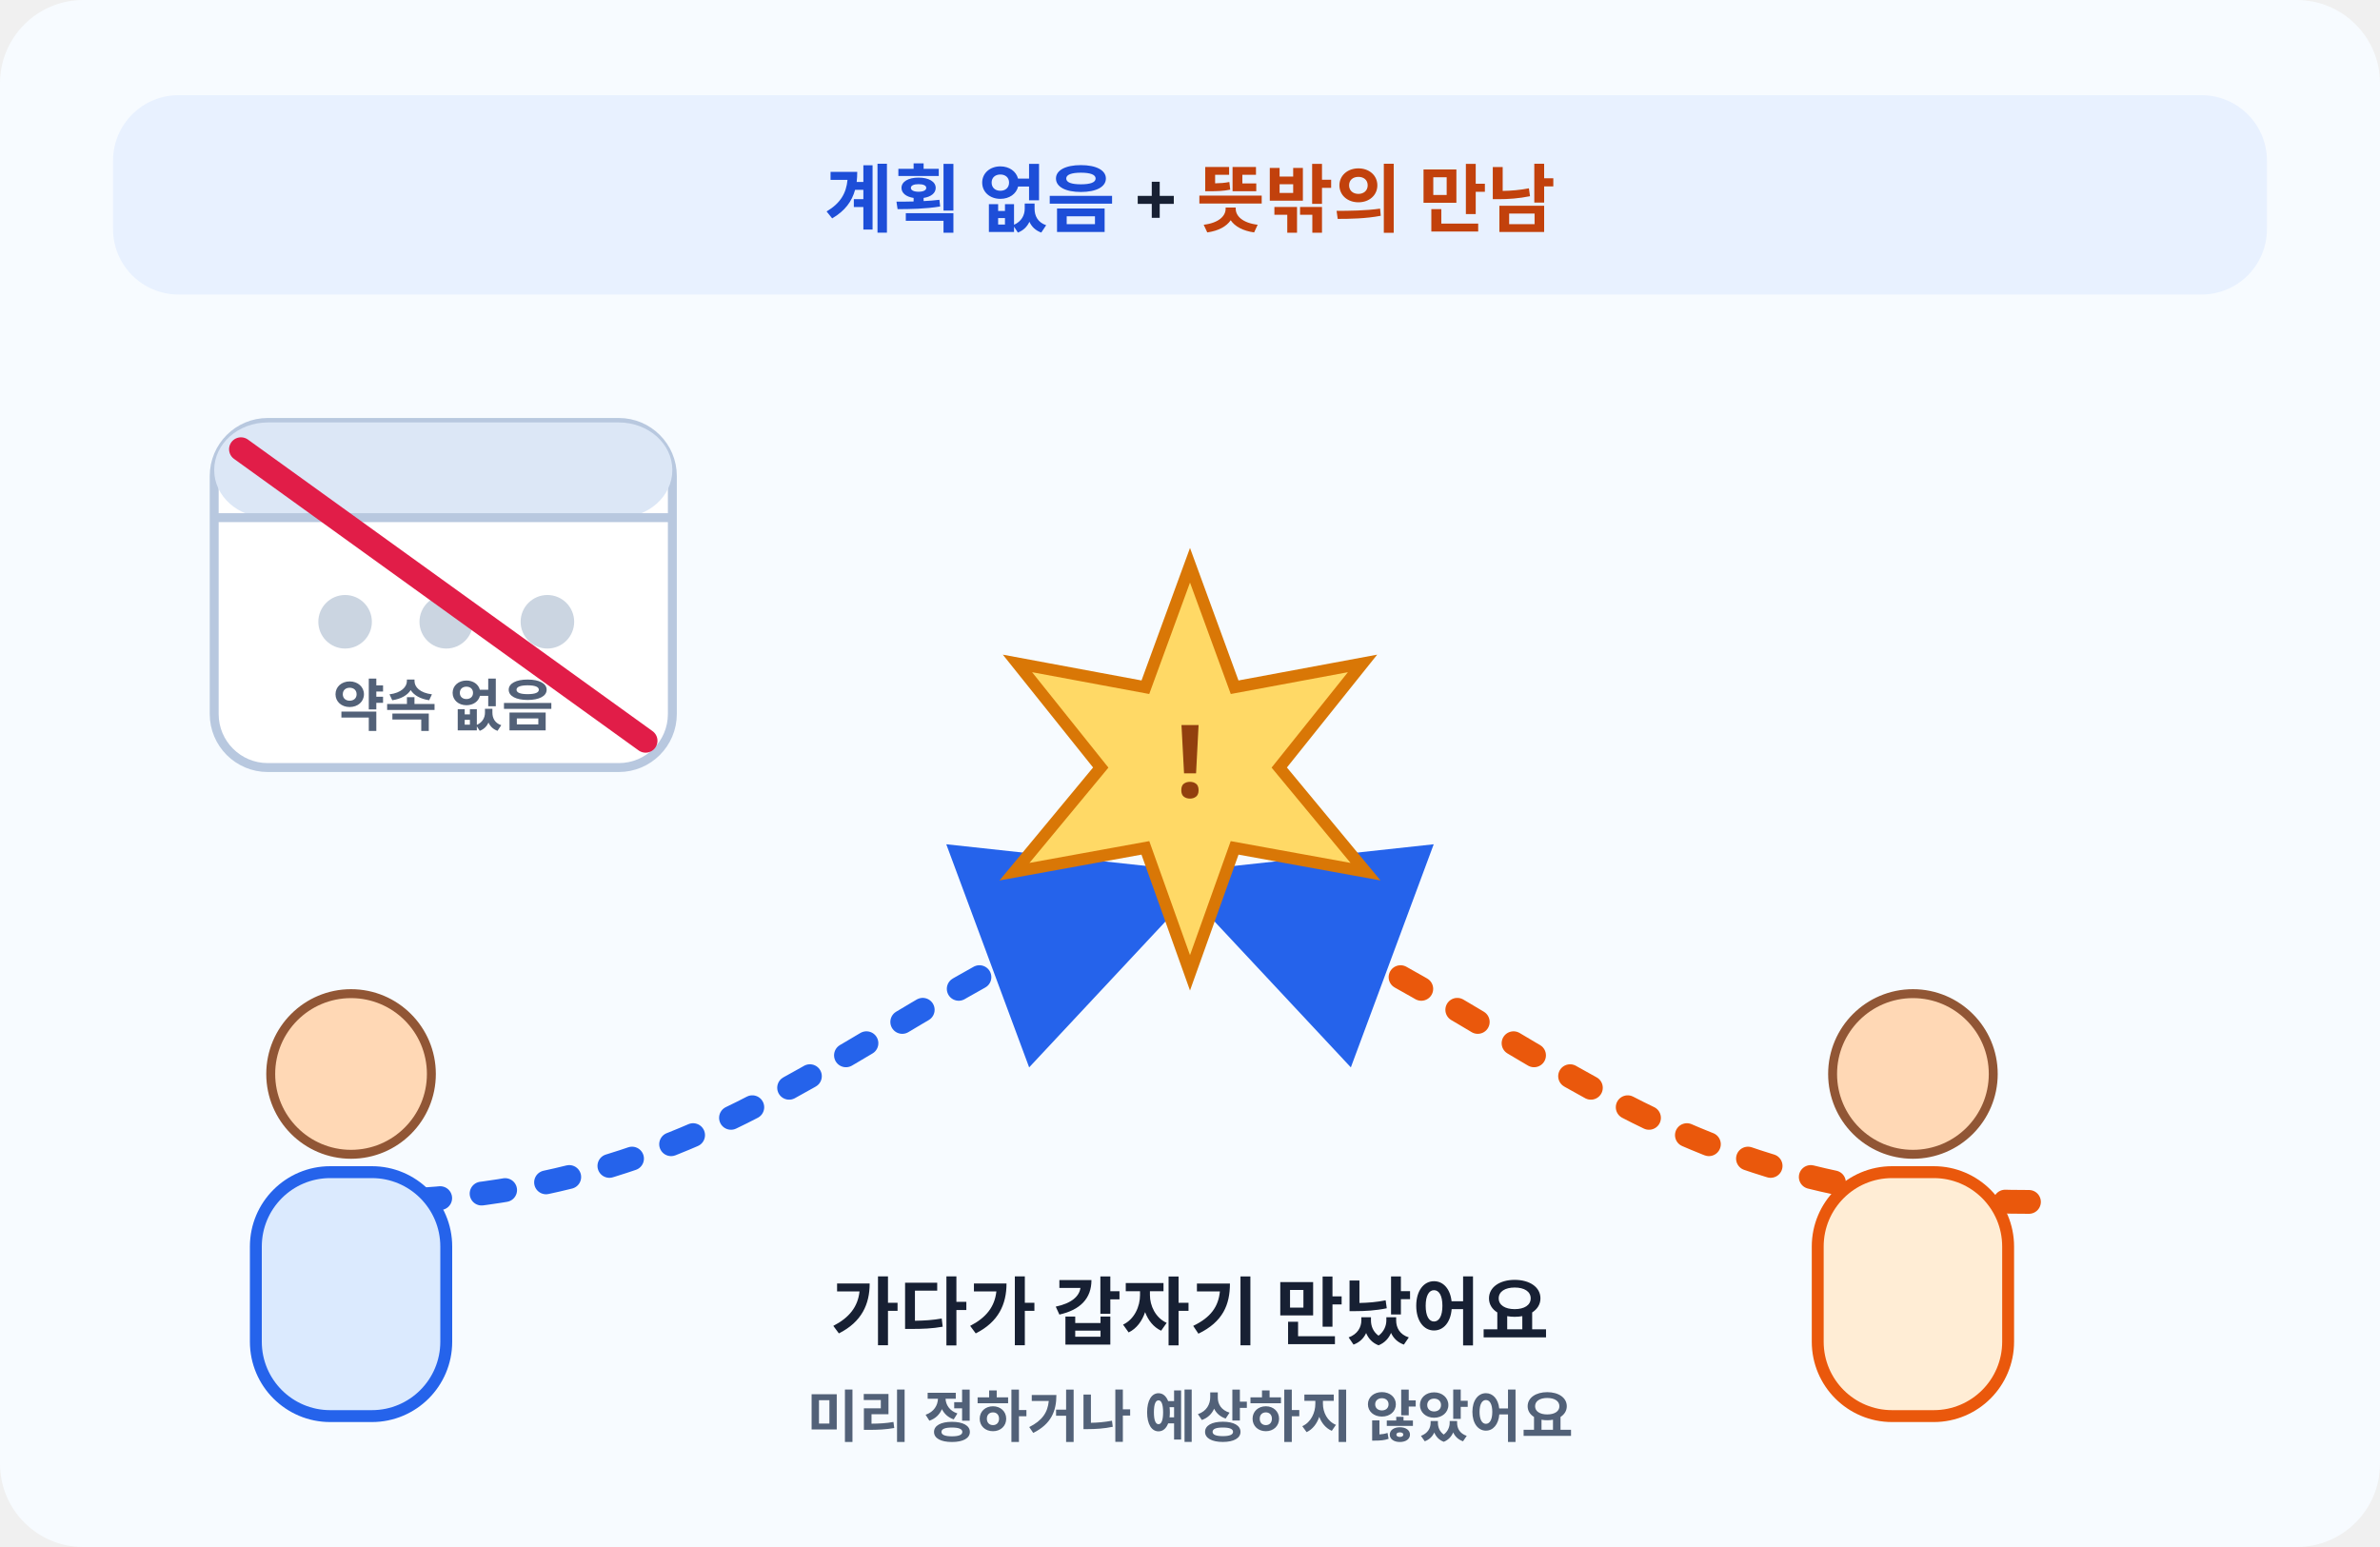
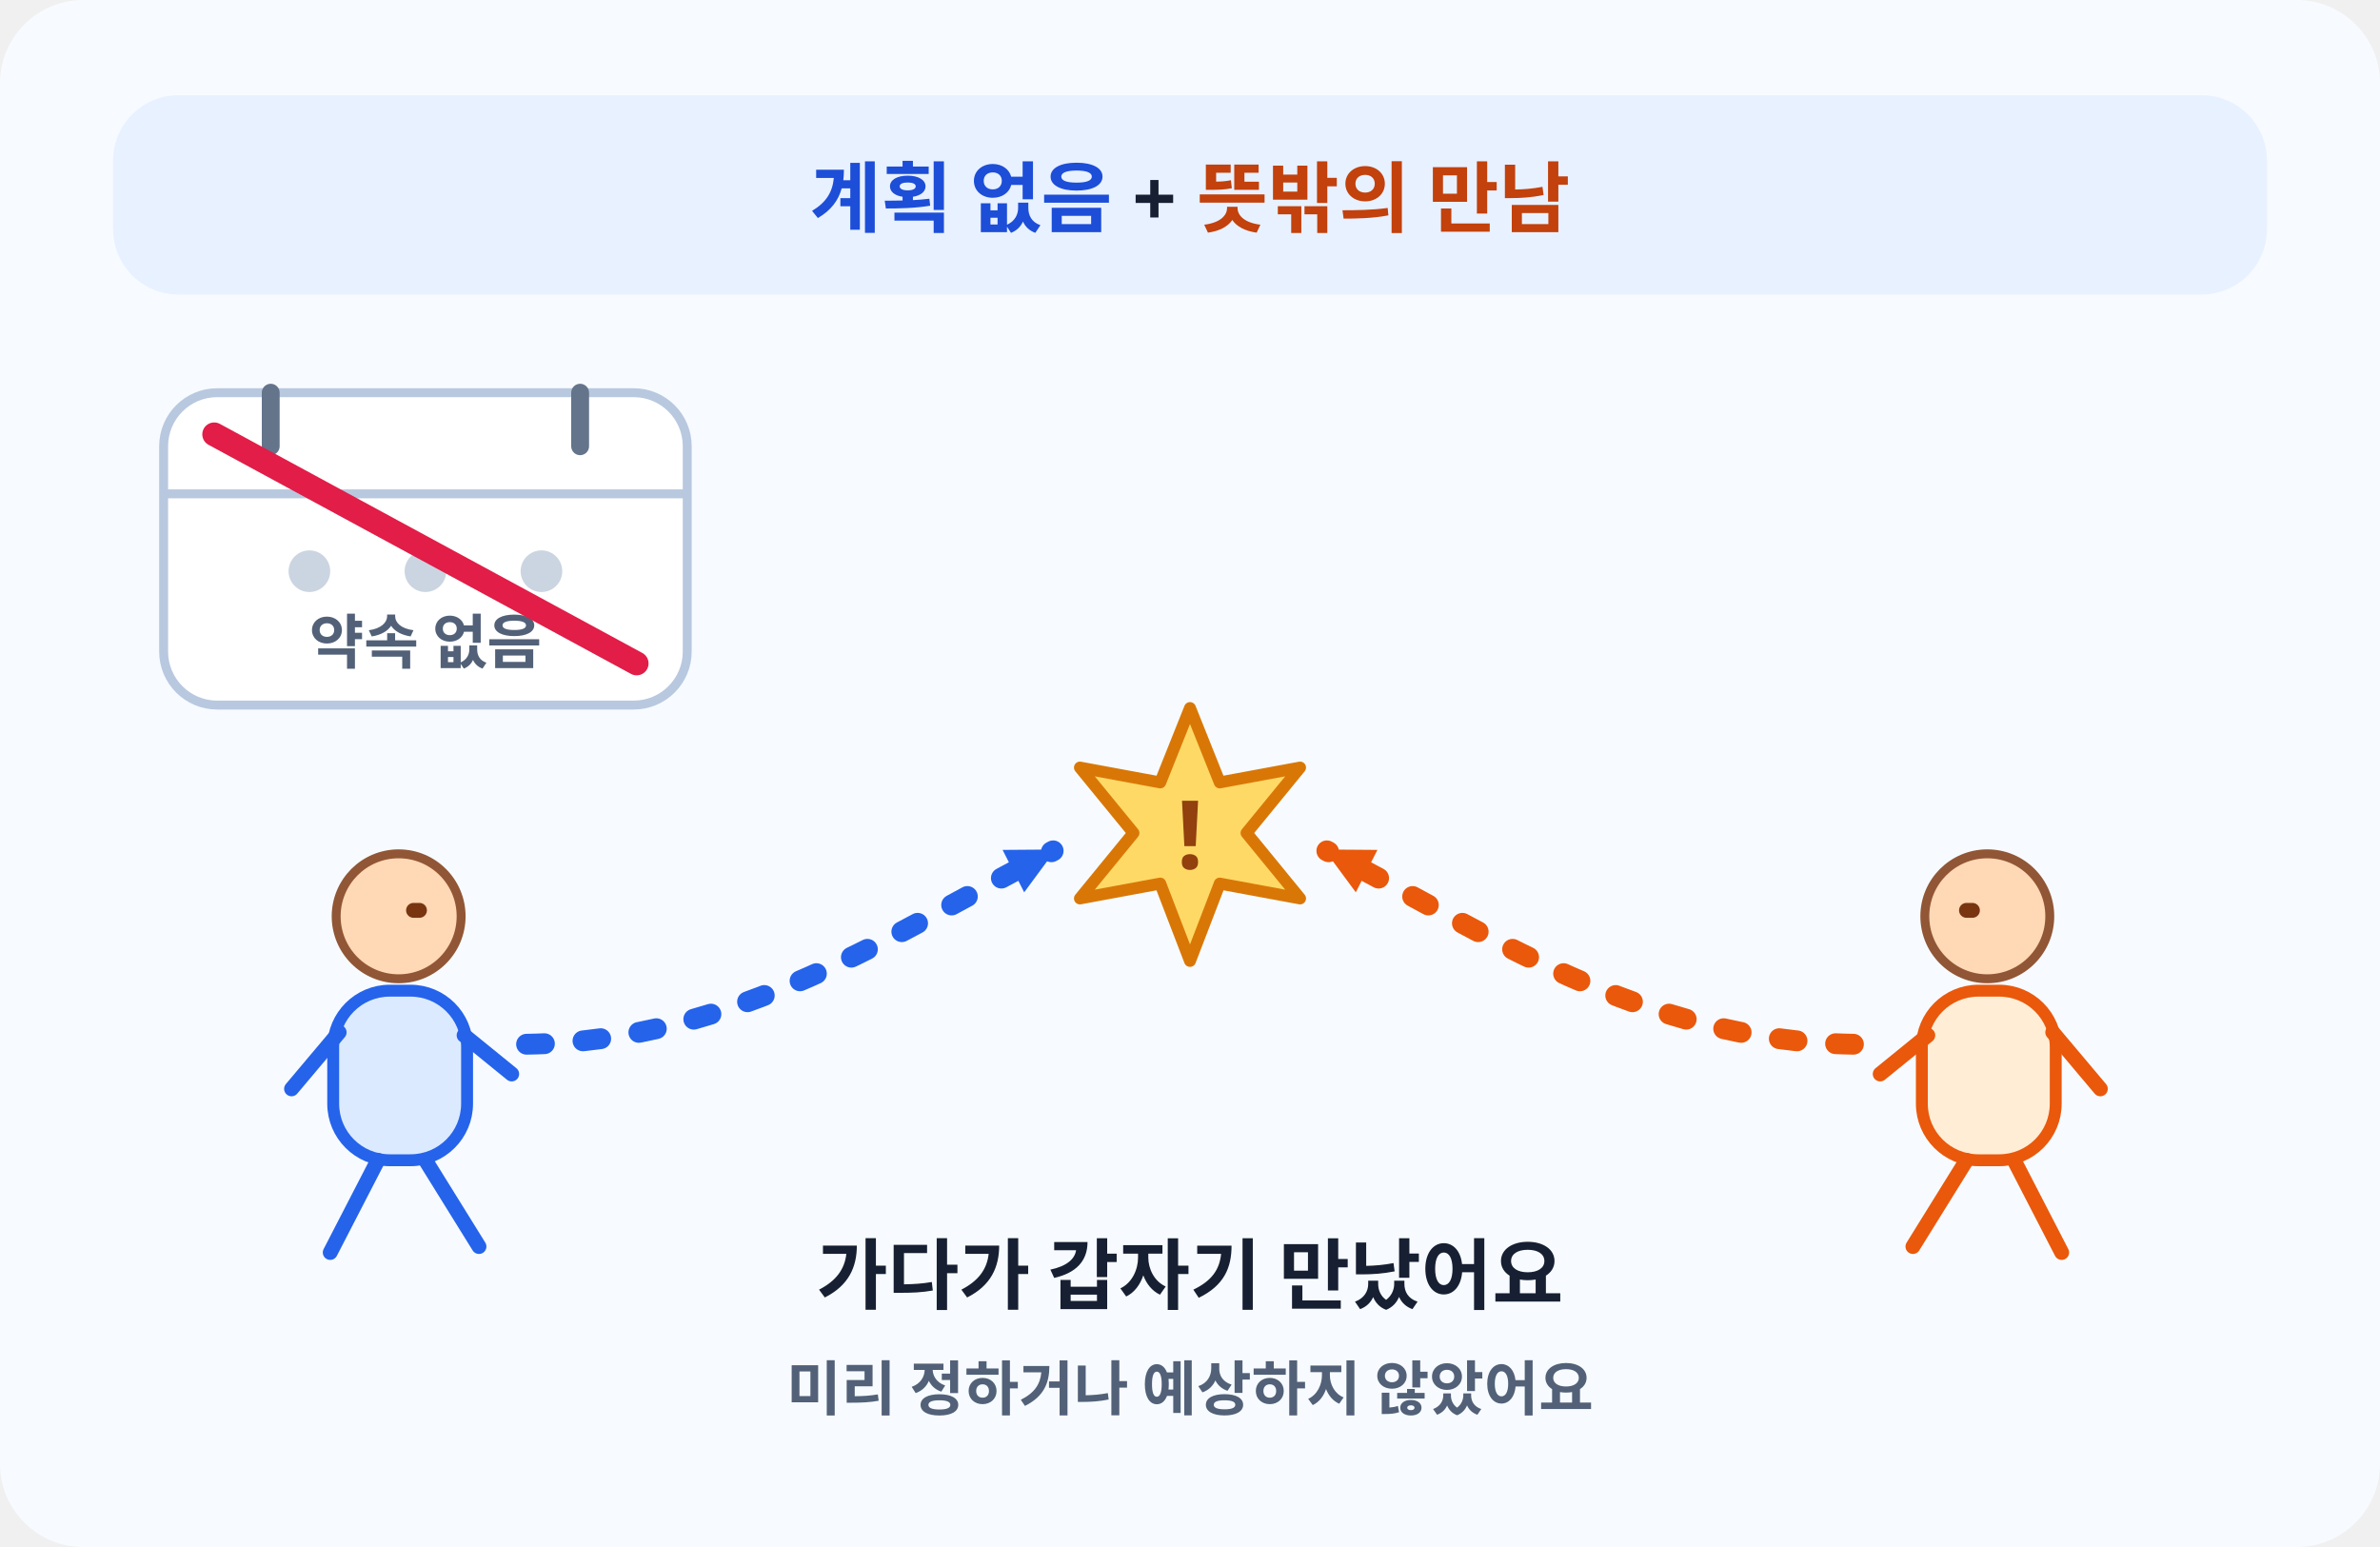
- <svg xmlns="http://www.w3.org/2000/svg" viewBox="0 0 800 520" role="img" aria-labelledby="title desc">
+ <svg xmlns="http://www.w3.org/2000/svg" width="800" height="520" viewBox="0 0 800 520" role="img" aria-labelledby="by-chance-title by-chance-desc" shape-rendering="geometricPrecision">
  <defs>
-     <marker id="path-arrow" markerWidth="10" markerHeight="10" refX="8" refY="5" orient="auto">
-       <path d="M0 0 10 5 0 10Z" fill="#2563eb" />
+     <marker id="by-chance-arrow-blue" viewBox="0 0 18 18" markerWidth="18" markerHeight="18" refX="16" refY="9" orient="auto" markerUnits="userSpaceOnUse">
+       <path d="M1 1 17 9 1 17Z" fill="#2563eb" />
+     </marker>
+     <marker id="by-chance-arrow-orange" viewBox="0 0 18 18" markerWidth="18" markerHeight="18" refX="16" refY="9" orient="auto" markerUnits="userSpaceOnUse">
+       <path d="M1 1 17 9 1 17Z" fill="#ea580c" />
    </marker>
    <style>
      text{font-family:Pretendard,"Noto Sans KR","Malgun Gothic",sans-serif;fill:#172033}
-       .label{font-size:25px;font-weight:900}
-       .small{font-size:19px;font-weight:800;fill:#526178}
-       .head{fill:#ffd8b5;stroke:#915635;stroke-width:3}
+       .label{font-size:26px;font-weight:900}
+       .small{font-size:20px;font-weight:800;fill:#526178}
+       .person-line{fill:none;stroke-linecap:round;stroke-linejoin:round;stroke-width:5}
    </style>
  </defs>
  <rect width="800" height="520" rx="28" fill="#f7fbff" />
  <rect x="38" y="32" width="724" height="67" rx="22" fill="#e8f1ff" />
  <text x="400" y="76" text-anchor="middle" class="label">
    <tspan fill="#1d4ed8">계획 없음</tspan> + <tspan fill="#c2410c">뜻밖의 만남</tspan>
  </text>
-   <g transform="translate(72 142)">
-     <rect width="154" height="116" rx="18" fill="#fff" stroke="#b8c8df" stroke-width="3" />
-     <rect width="154" height="32" rx="18" fill="#dce7f6" />
-     <path d="M0 32h154" stroke="#b8c8df" stroke-width="3" />
-     <circle cx="44" cy="67" r="9" fill="#cbd5e1" />
-     <circle cx="78" cy="67" r="9" fill="#cbd5e1" />
-     <circle cx="112" cy="67" r="9" fill="#cbd5e1" />
-     <text x="77" y="102" text-anchor="middle" class="small">약속 없음</text>
-     <path d="M9 9 145 107" stroke="#e11d48" stroke-width="8" stroke-linecap="round" />
+   <g transform="translate(55 132)" aria-hidden="true">
+     <rect x="0" y="0" width="176" height="105" rx="18" fill="#fff" stroke="#b8c8df" stroke-width="3" />
+     <path d="M0 34H176" fill="none" stroke="#b8c8df" stroke-width="3" />
+     <path d="M36 0v18M140 0v18" fill="none" stroke="#64748b" stroke-width="6" stroke-linecap="round" />
+     <circle cx="49" cy="60" r="7" fill="#cbd5e1" />
+     <circle cx="88" cy="60" r="7" fill="#cbd5e1" />
+     <circle cx="127" cy="60" r="7" fill="#cbd5e1" />
+     <text x="88" y="91" text-anchor="middle" class="small">약속 없음</text>
+     <path d="M17 14 159 91" fill="none" stroke="#e11d48" stroke-width="8" stroke-linecap="round" />
  </g>
-   <path d="M118 404C248 404 287 338 392 299" fill="none" stroke="#2563eb" stroke-width="8" stroke-linecap="round" stroke-dasharray="8 14" marker-end="url(#path-arrow)" />
-   <path d="M682 404C552 404 513 338 408 299" fill="none" stroke="#ea580c" stroke-width="8" stroke-linecap="round" stroke-dasharray="8 14" marker-end="url(#path-arrow)" />
-   <g transform="translate(79 332)">
-     <circle class="head" cx="39" cy="29" r="27" />
-     <rect x="7" y="62" width="64" height="82" rx="25" fill="#dbeafe" stroke="#2563eb" stroke-width="4" />
+   <path d="M177 351C248 350 301 313 354 286" fill="none" stroke="#2563eb" stroke-width="7" stroke-linecap="round" stroke-dasharray="6 13" marker-end="url(#by-chance-arrow-blue)" />
+   <path d="M623 351C552 350 499 313 446 286" fill="none" stroke="#ea580c" stroke-width="7" stroke-linecap="round" stroke-dasharray="6 13" marker-end="url(#by-chance-arrow-orange)" />
+   <g transform="translate(92 282)" aria-hidden="true">
+     <circle cx="42" cy="26" r="21" fill="#ffd8b5" stroke="#915635" stroke-width="3" />
+     <path d="M47 24h2" class="person-line" stroke="#78350f" />
+     <rect x="20" y="51" width="45" height="57" rx="19" fill="#dbeafe" stroke="#2563eb" stroke-width="4" />
+     <path d="M22 65 6 84M64 66l16 13M35 108l-16 31M51 108l18 29" class="person-line" stroke="#2563eb" />
  </g>
-   <g transform="translate(604 332)">
-     <circle class="head" cx="39" cy="29" r="27" />
-     <rect x="7" y="62" width="64" height="82" rx="25" fill="#ffedd5" stroke="#ea580c" stroke-width="4" />
+   <g transform="translate(626 282)" aria-hidden="true">
+     <circle cx="42" cy="26" r="21" fill="#ffd8b5" stroke="#915635" stroke-width="3" />
+     <path d="M35 24h2" class="person-line" stroke="#78350f" />
+     <rect x="20" y="51" width="45" height="57" rx="19" fill="#ffedd5" stroke="#ea580c" stroke-width="4" />
+     <path d="M22 66 6 79M64 65l16 19M35 108l-18 29M51 108l16 31" class="person-line" stroke="#ea580c" />
  </g>
-   <g transform="translate(331 190)">
-     <path d="M69 0 84 41l43-8-28 35 29 35-44-8-15 42-15-42-44 8 29-35-28-35 43 8Z" fill="#ffd966" stroke="#d97706" stroke-width="4" />
-     <text x="69" y="78" text-anchor="middle" style="font-size:34px;font-weight:900;fill:#92400e">!</text>
+   <g transform="translate(370 238)" aria-hidden="true">
+     <path d="M30 0 40 25l27-5-18 22 18 22-27-5-10 26-10-26-27 5 18-22L-7 20l27 5Z" fill="#ffd966" stroke="#d97706" stroke-width="4" stroke-linejoin="round" />
+     <text x="30" y="54" text-anchor="middle" style="font-family:Pretendard,'Noto Sans KR',sans-serif;font-size:32px;font-weight:900;fill:#92400e">!</text>
  </g>
-   <text x="400" y="450" text-anchor="middle" class="label">가다가 갑자기 만났어요</text>
-   <text x="400" y="483" text-anchor="middle" class="small">미리 정하거나 예상하지 않았어요</text>
+   <text x="400" y="438" text-anchor="middle" class="label">가다가 갑자기 만났어요</text>
+   <text x="400" y="474" text-anchor="middle" class="small">미리 정하거나 예상하지 않았어요</text>
</svg>
